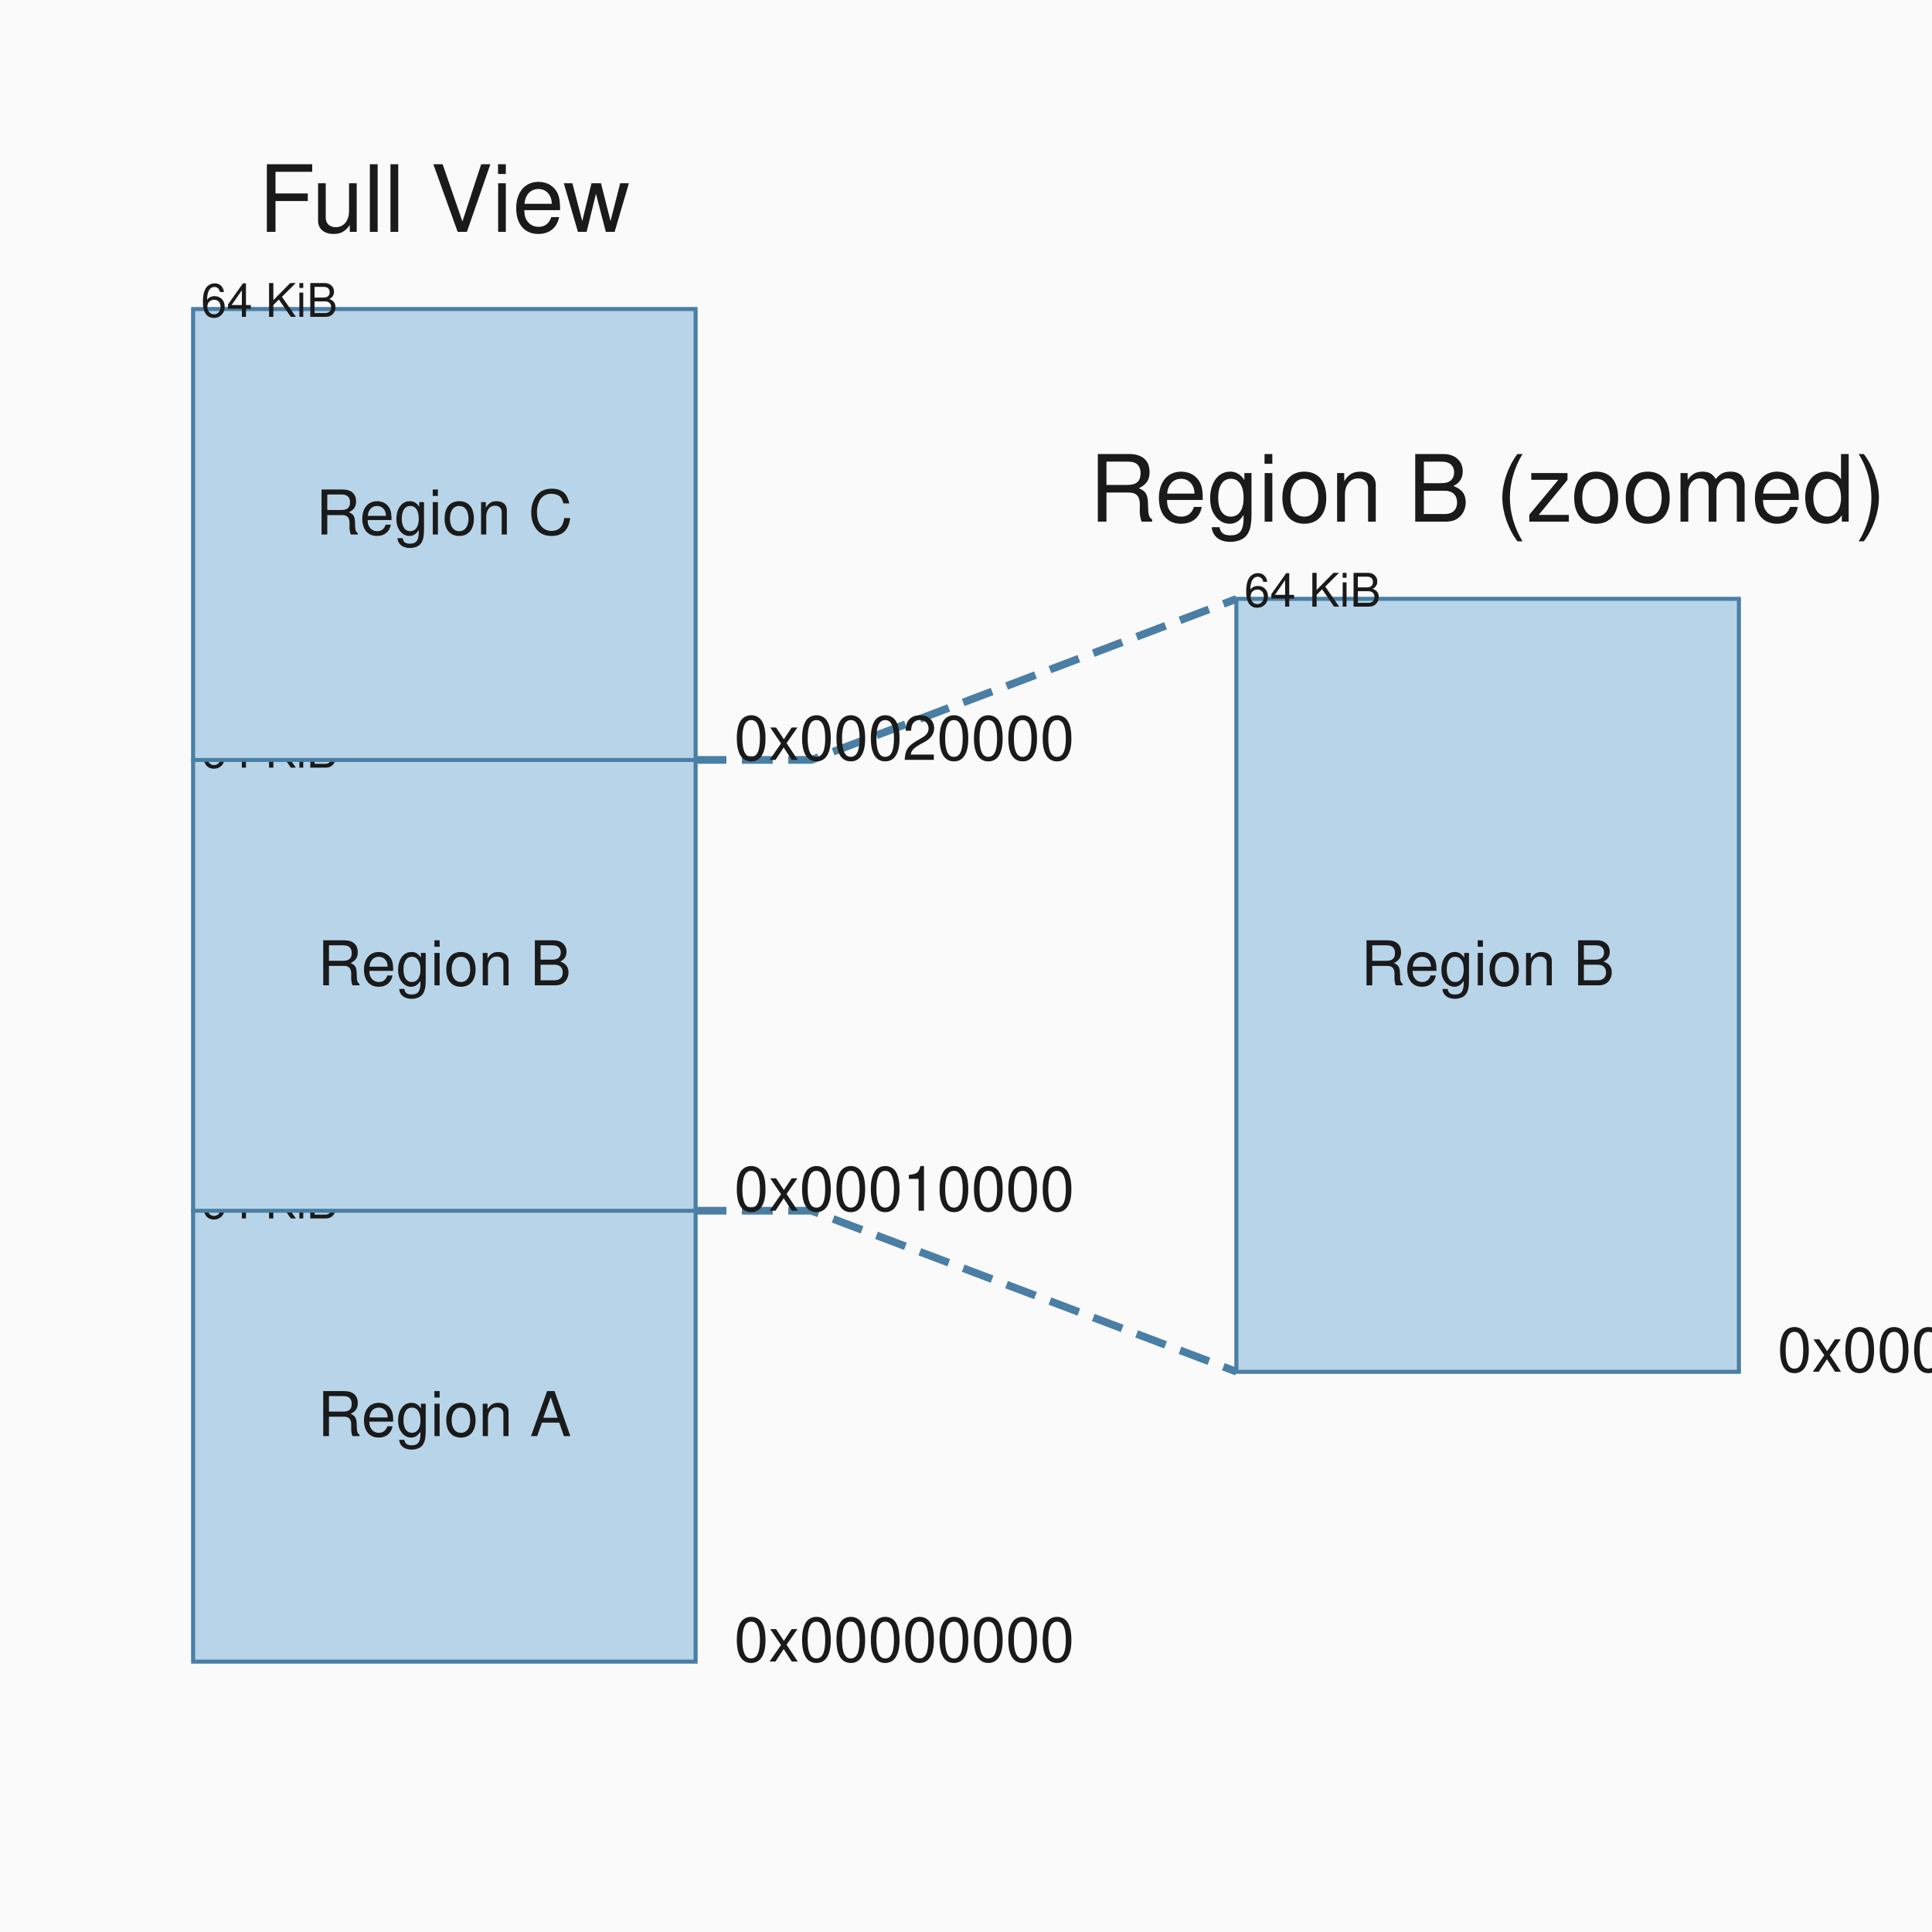
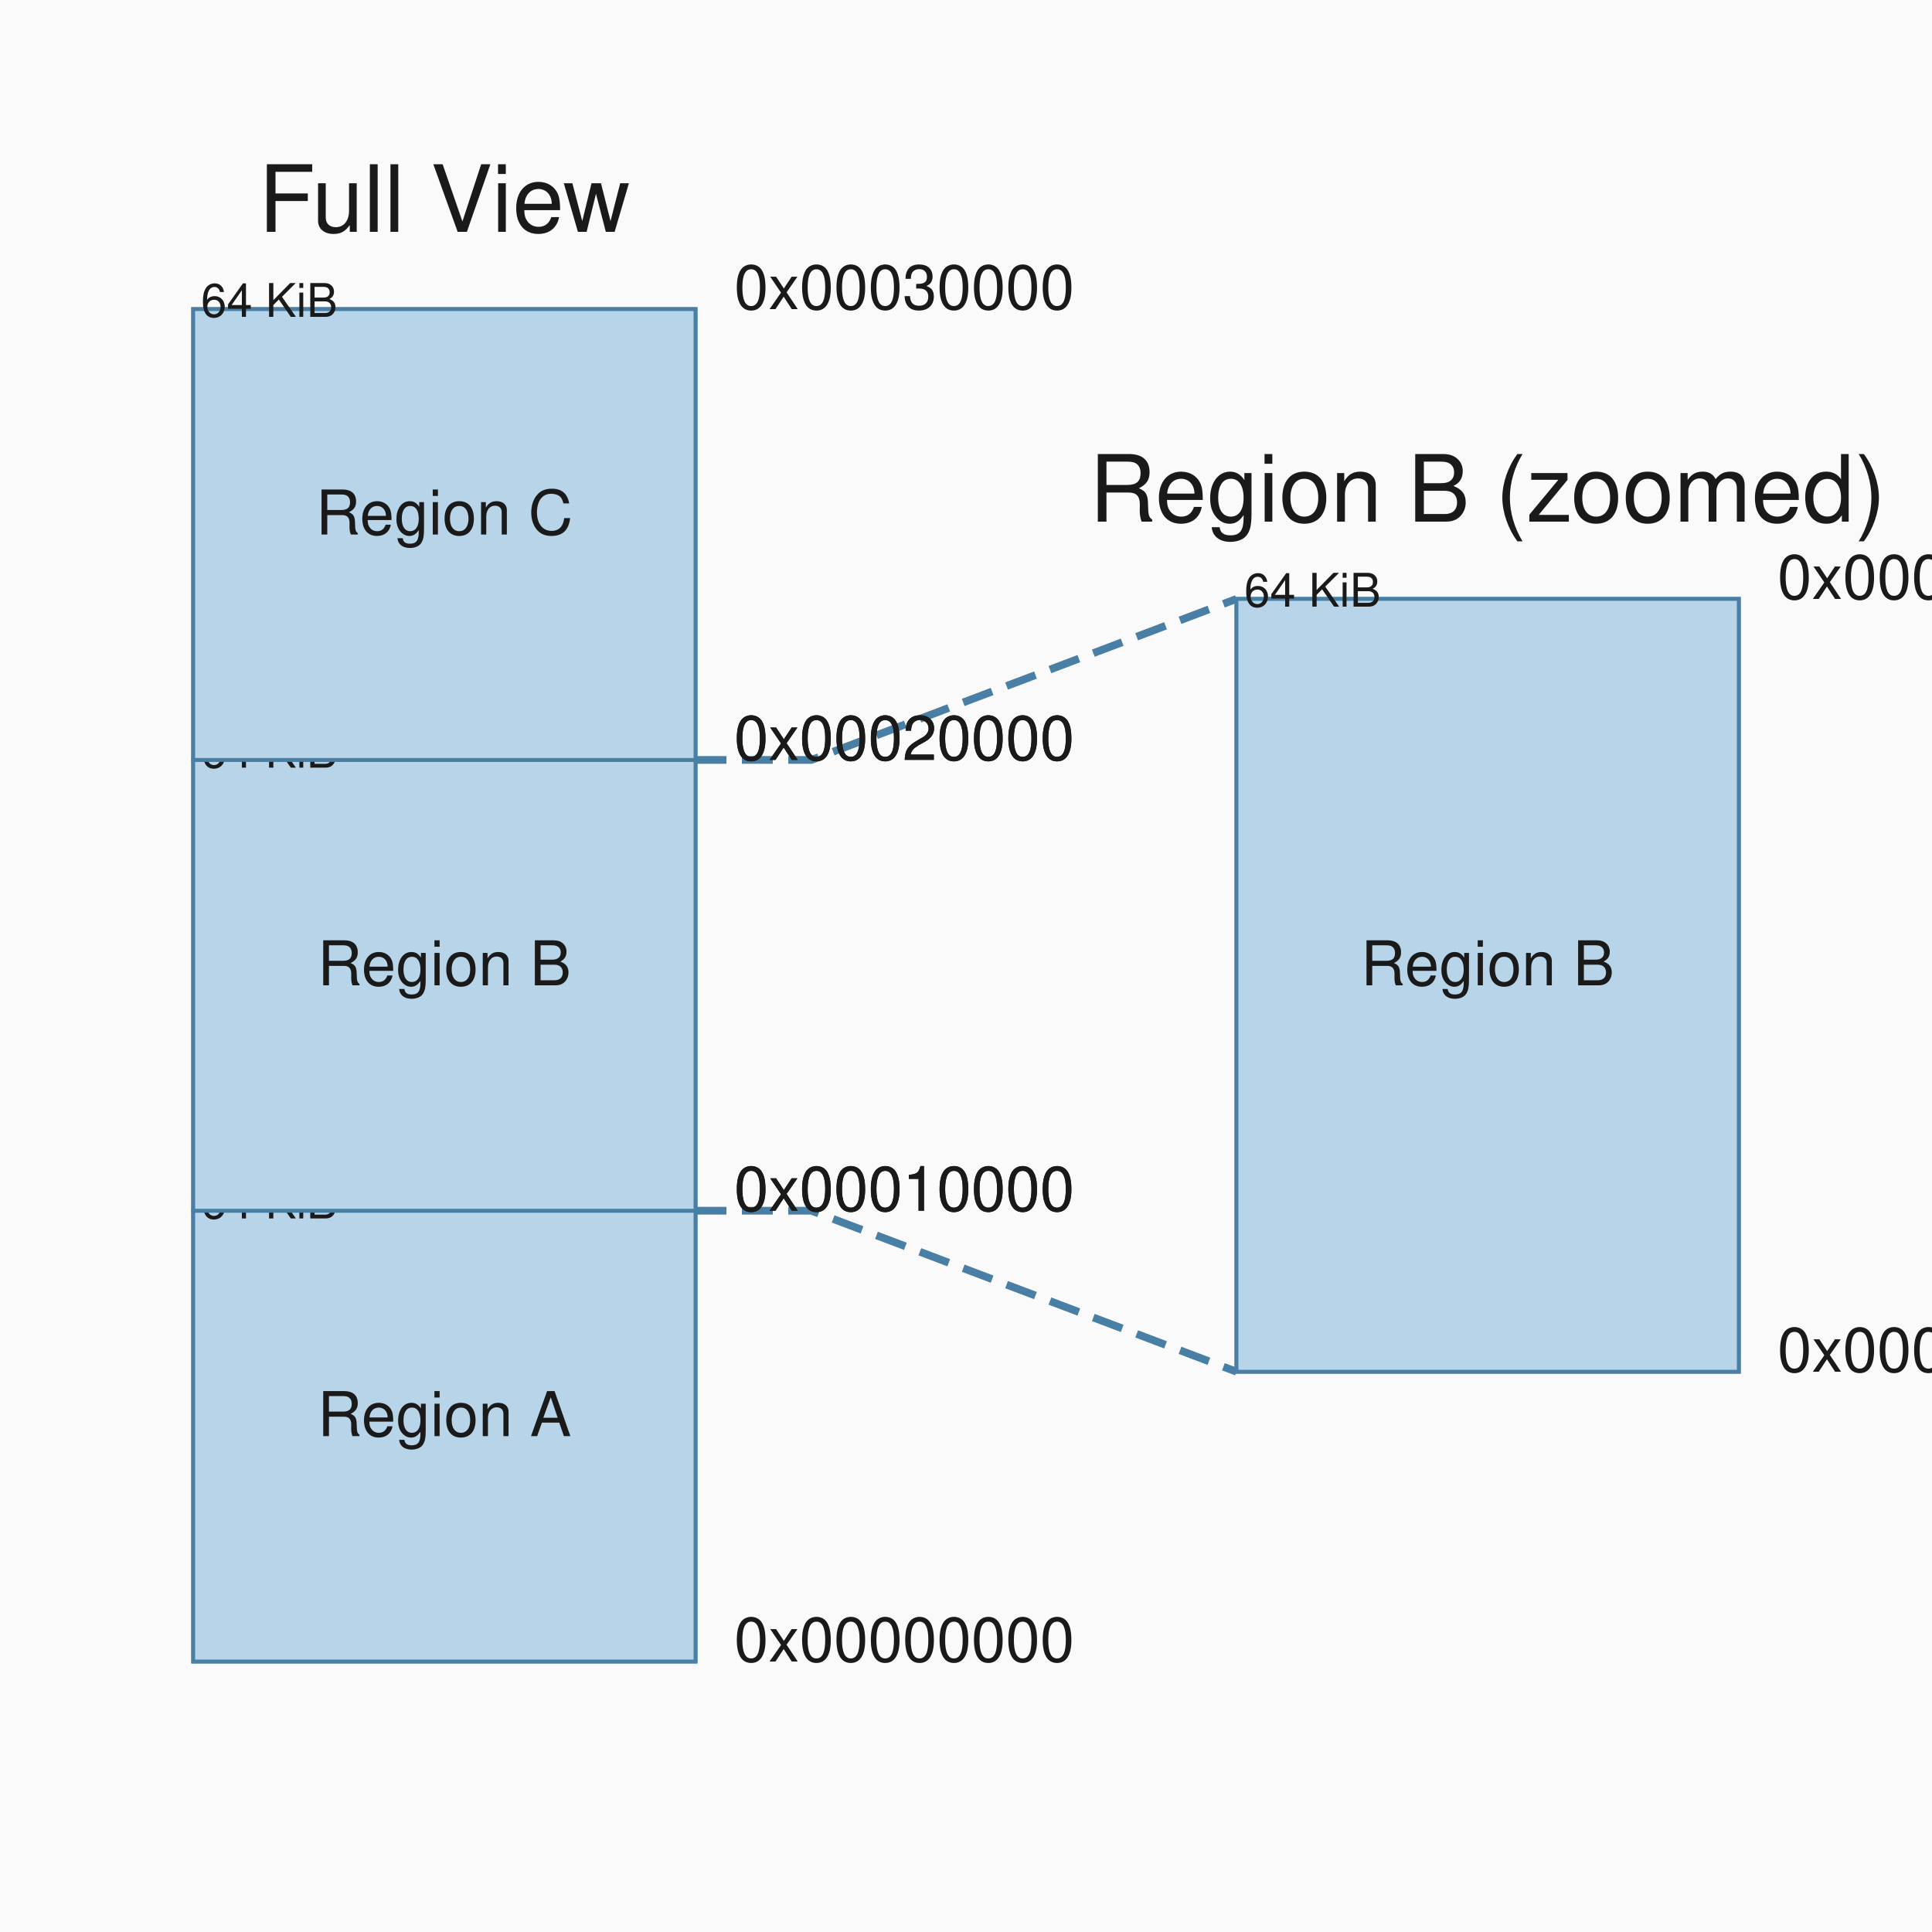
<svg xmlns="http://www.w3.org/2000/svg" width="500" height="500" viewBox="0 0 500 500">
  <rect x="0" y="0" width="500" height="500" fill="#FAFAFA" />
  <g>
    <g>
      <path d="M 180,313.333 L 210,313.333 L 320,355.0" fill="none" stroke="#4A7FA5" stroke-width="2" stroke-dasharray="8,4" opacity="1" />
      <path d="M 180,196.667 L 210,196.667 L 320,155.0" fill="none" stroke="#4A7FA5" stroke-width="2" stroke-dasharray="8,4" opacity="1" />
    </g>
  </g>
  <g />
  <g>
    <text x="65.0" y="-20" stroke="black" fill="#1a1a1a" stroke-width="0" font-size="24px" font-weight="normal" font-family="Helvetica" text-anchor="middle" alignment-baseline="middle" transform="translate(50,80)">Full View</text>
    <g transform="translate(50,80)">
      <rect x="0" y="0" width="130" height="350" fill="#FAFAFA" stroke="#4A7FA5" stroke-width="1" />
      <rect x="0" y="233.333" width="130" height="116.667" fill="#B8D4E8" stroke="#4A7FA5" stroke-width="1" />
      <text x="65.0" y="291.667" stroke="black" fill="#1a1a1a" stroke-width="0" font-size="16" font-weight="normal" font-family="Helvetica" text-anchor="middle" alignment-baseline="middle">Region A</text>
      <text x="140" y="350.0" stroke="black" fill="#1a1a1a" stroke-width="0" font-size="16" font-weight="normal" font-family="Helvetica" text-anchor="start" alignment-baseline="middle">0x00000000</text>
+       <text x="140" y="233.333" stroke="black" fill="#1a1a1a" stroke-width="0" font-size="16" font-weight="normal" font-family="Helvetica" text-anchor="start" alignment-baseline="middle">0x00010000</text>
      <text x="2" y="235.333" stroke="black" fill="#1a1a1a" stroke-width="0" font-size="12px" font-weight="normal" font-family="Helvetica" text-anchor="start" alignment-baseline="hanging">64 KiB</text>
      <rect x="0" y="116.667" width="130" height="116.667" fill="#B8D4E8" stroke="#4A7FA5" stroke-width="1" />
      <text x="65.0" y="175.0" stroke="black" fill="#1a1a1a" stroke-width="0" font-size="16" font-weight="normal" font-family="Helvetica" text-anchor="middle" alignment-baseline="middle">Region B</text>
      <text x="140" y="233.333" stroke="black" fill="#1a1a1a" stroke-width="0" font-size="16" font-weight="normal" font-family="Helvetica" text-anchor="start" alignment-baseline="middle">0x00010000</text>
+       <text x="140" y="116.667" stroke="black" fill="#1a1a1a" stroke-width="0" font-size="16" font-weight="normal" font-family="Helvetica" text-anchor="start" alignment-baseline="middle">0x00020000</text>
      <text x="2" y="118.667" stroke="black" fill="#1a1a1a" stroke-width="0" font-size="12px" font-weight="normal" font-family="Helvetica" text-anchor="start" alignment-baseline="hanging">64 KiB</text>
      <rect x="0" y="0.0" width="130" height="116.667" fill="#B8D4E8" stroke="#4A7FA5" stroke-width="1" />
      <text x="65.0" y="58.333" stroke="black" fill="#1a1a1a" stroke-width="0" font-size="16" font-weight="normal" font-family="Helvetica" text-anchor="middle" alignment-baseline="middle">Region C</text>
      <text x="140" y="116.667" stroke="black" fill="#1a1a1a" stroke-width="0" font-size="16" font-weight="normal" font-family="Helvetica" text-anchor="start" alignment-baseline="middle">0x00020000</text>
+       <text x="140" y="0.0" stroke="black" fill="#1a1a1a" stroke-width="0" font-size="16" font-weight="normal" font-family="Helvetica" text-anchor="start" alignment-baseline="middle">0x00030000</text>
      <text x="2" y="2.0" stroke="black" fill="#1a1a1a" stroke-width="0" font-size="12px" font-weight="normal" font-family="Helvetica" text-anchor="start" alignment-baseline="hanging">64 KiB</text>
    </g>
  </g>
  <g>
    <text x="65.0" y="-20" stroke="black" fill="#1a1a1a" stroke-width="0" font-size="24px" font-weight="normal" font-family="Helvetica" text-anchor="middle" alignment-baseline="middle" transform="translate(320,155)">Region B (zoomed)</text>
    <g transform="translate(320,155)">
      <rect x="0" y="0" width="130" height="200" fill="#FAFAFA" stroke="#4A7FA5" stroke-width="1" />
      <rect x="0" y="0.0" width="130" height="200.0" fill="#B8D4E8" stroke="#4A7FA5" stroke-width="1" />
      <text x="65.0" y="100.0" stroke="black" fill="#1a1a1a" stroke-width="0" font-size="16" font-weight="normal" font-family="Helvetica" text-anchor="middle" alignment-baseline="middle">Region B</text>
      <text x="140" y="200.0" stroke="black" fill="#1a1a1a" stroke-width="0" font-size="16" font-weight="normal" font-family="Helvetica" text-anchor="start" alignment-baseline="middle">0x00010000</text>
+       <text x="140" y="0.0" stroke="black" fill="#1a1a1a" stroke-width="0" font-size="16" font-weight="normal" font-family="Helvetica" text-anchor="start" alignment-baseline="middle">0x00020000</text>
      <text x="2" y="2.0" stroke="black" fill="#1a1a1a" stroke-width="0" font-size="12px" font-weight="normal" font-family="Helvetica" text-anchor="start" alignment-baseline="hanging">64 KiB</text>
    </g>
  </g>
  <g>
    <g transform="translate(50,80)" />
    <g transform="translate(320,155)" />
  </g>
  <g>
    <g transform="translate(50,80)">
      <g />
      <g />
      <g />
    </g>
    <g transform="translate(320,155)">
      <g />
    </g>
  </g>
</svg>
